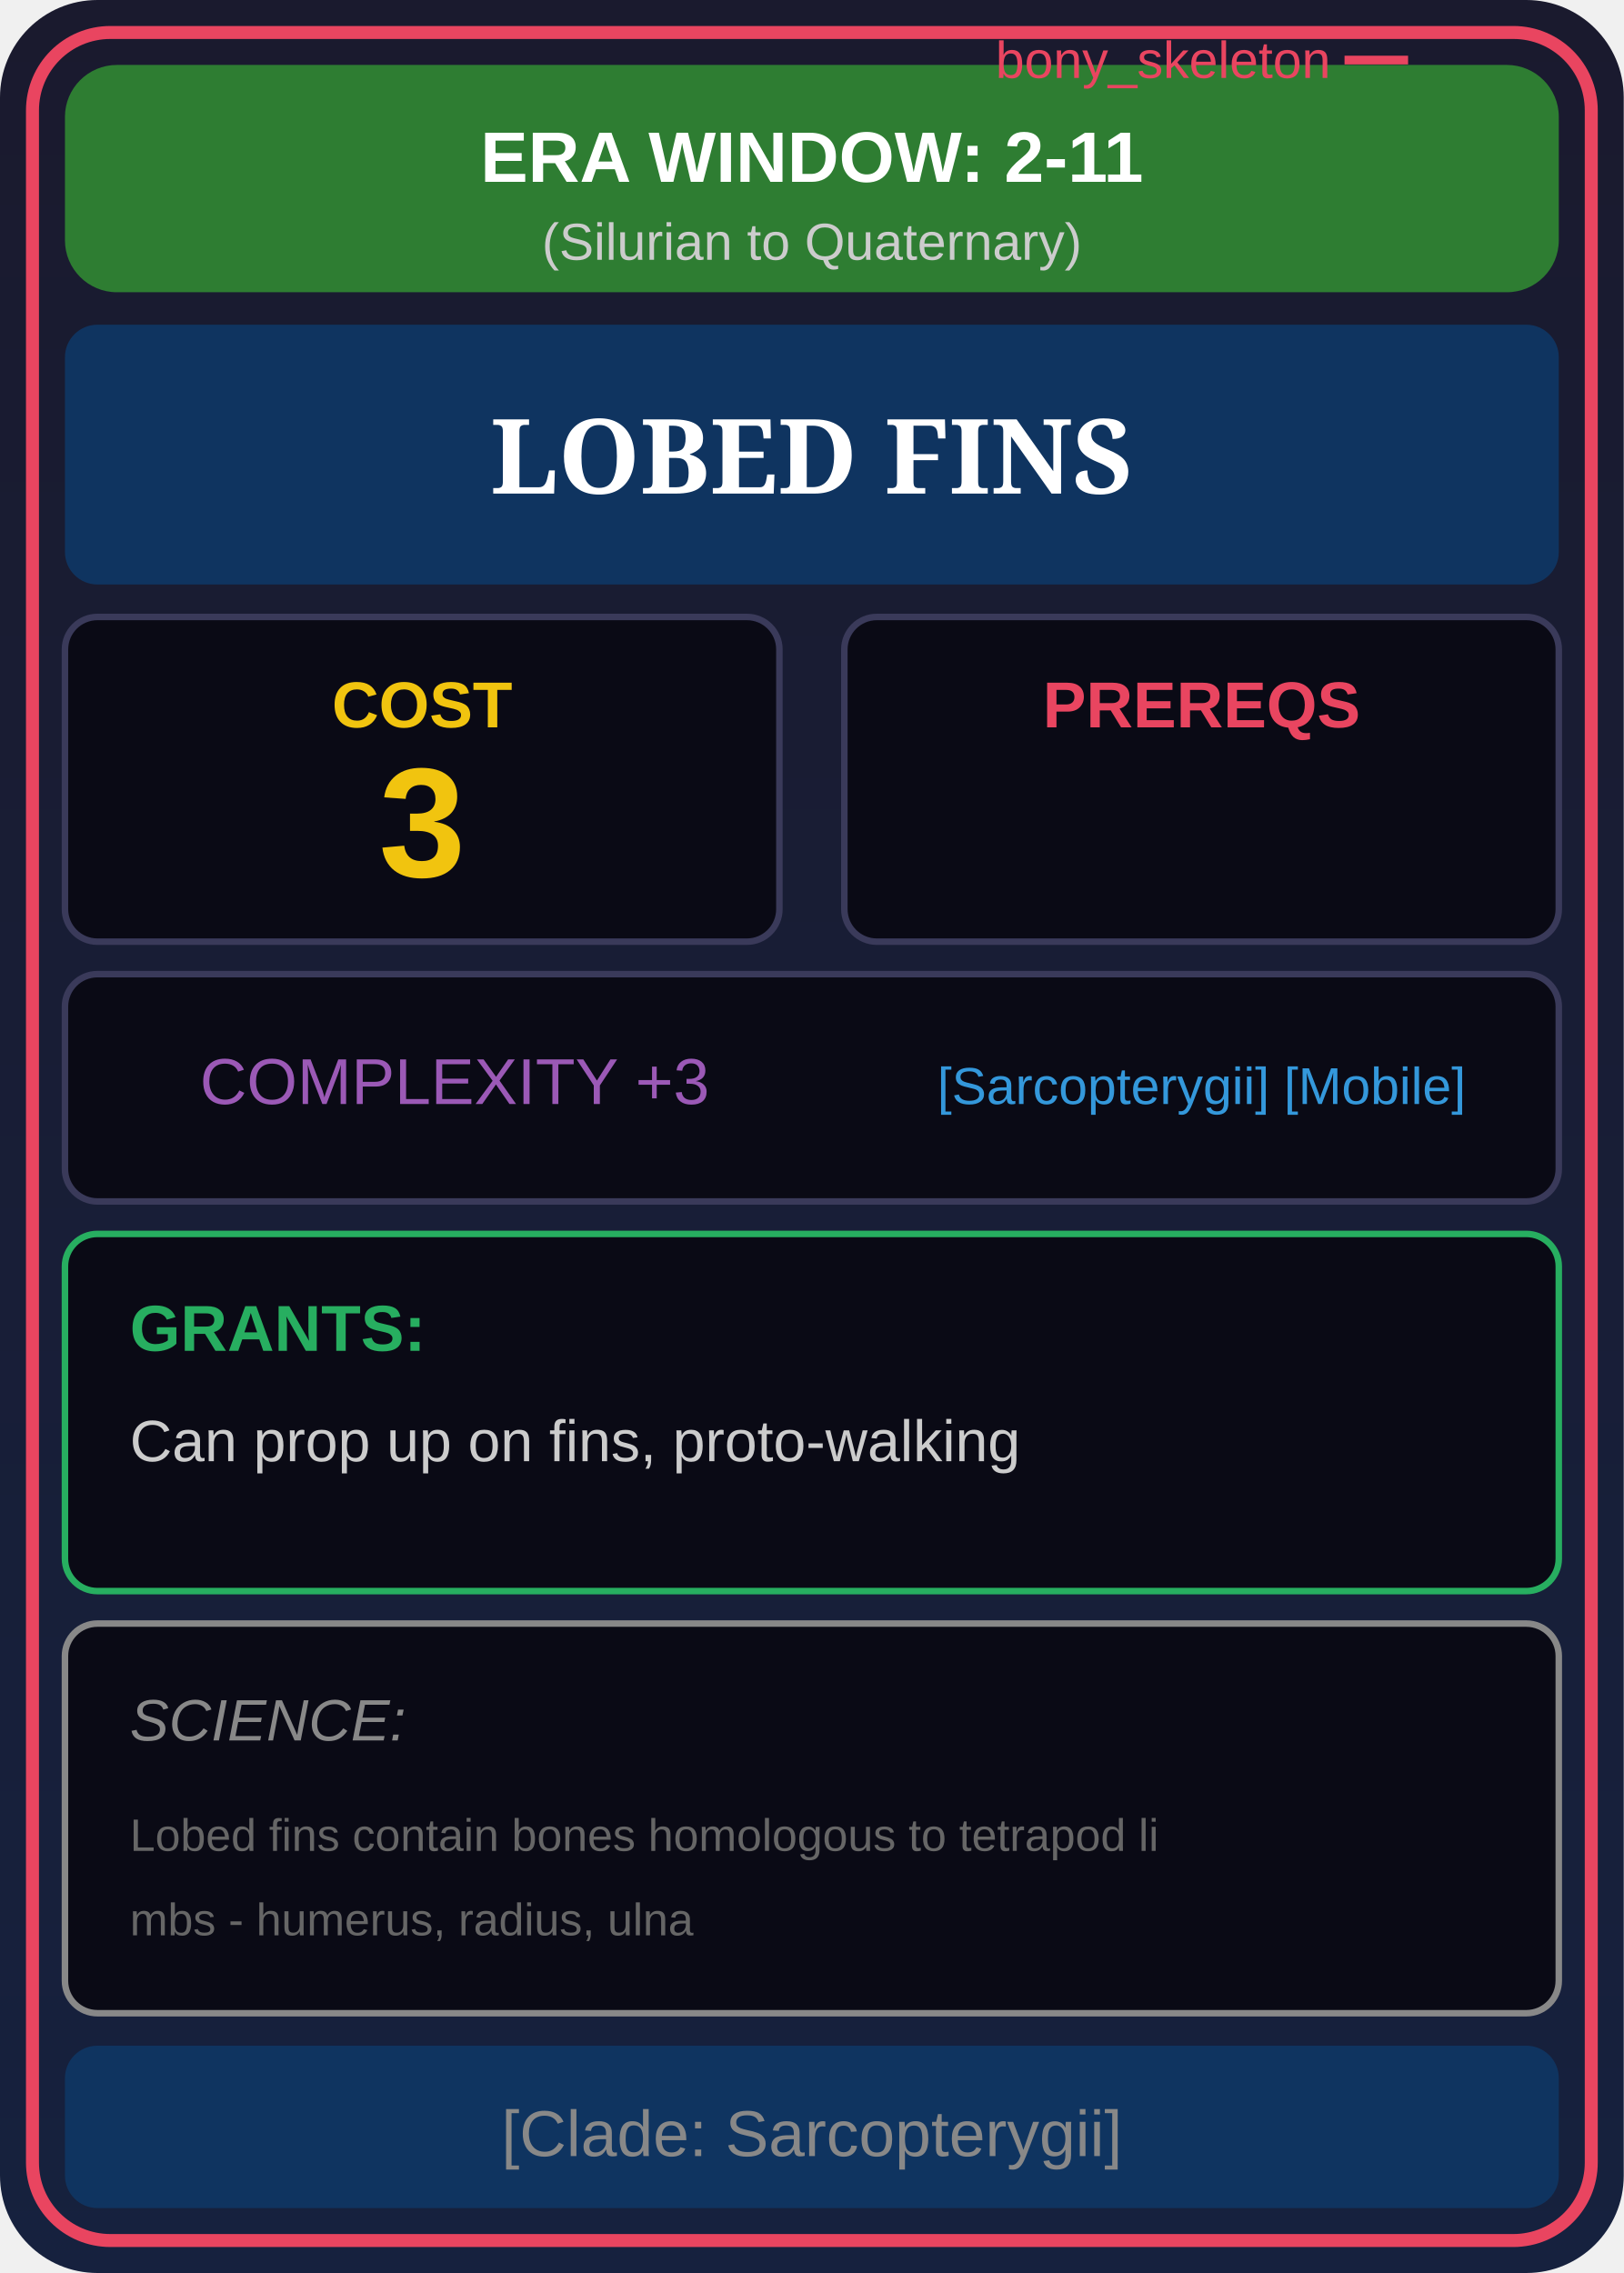
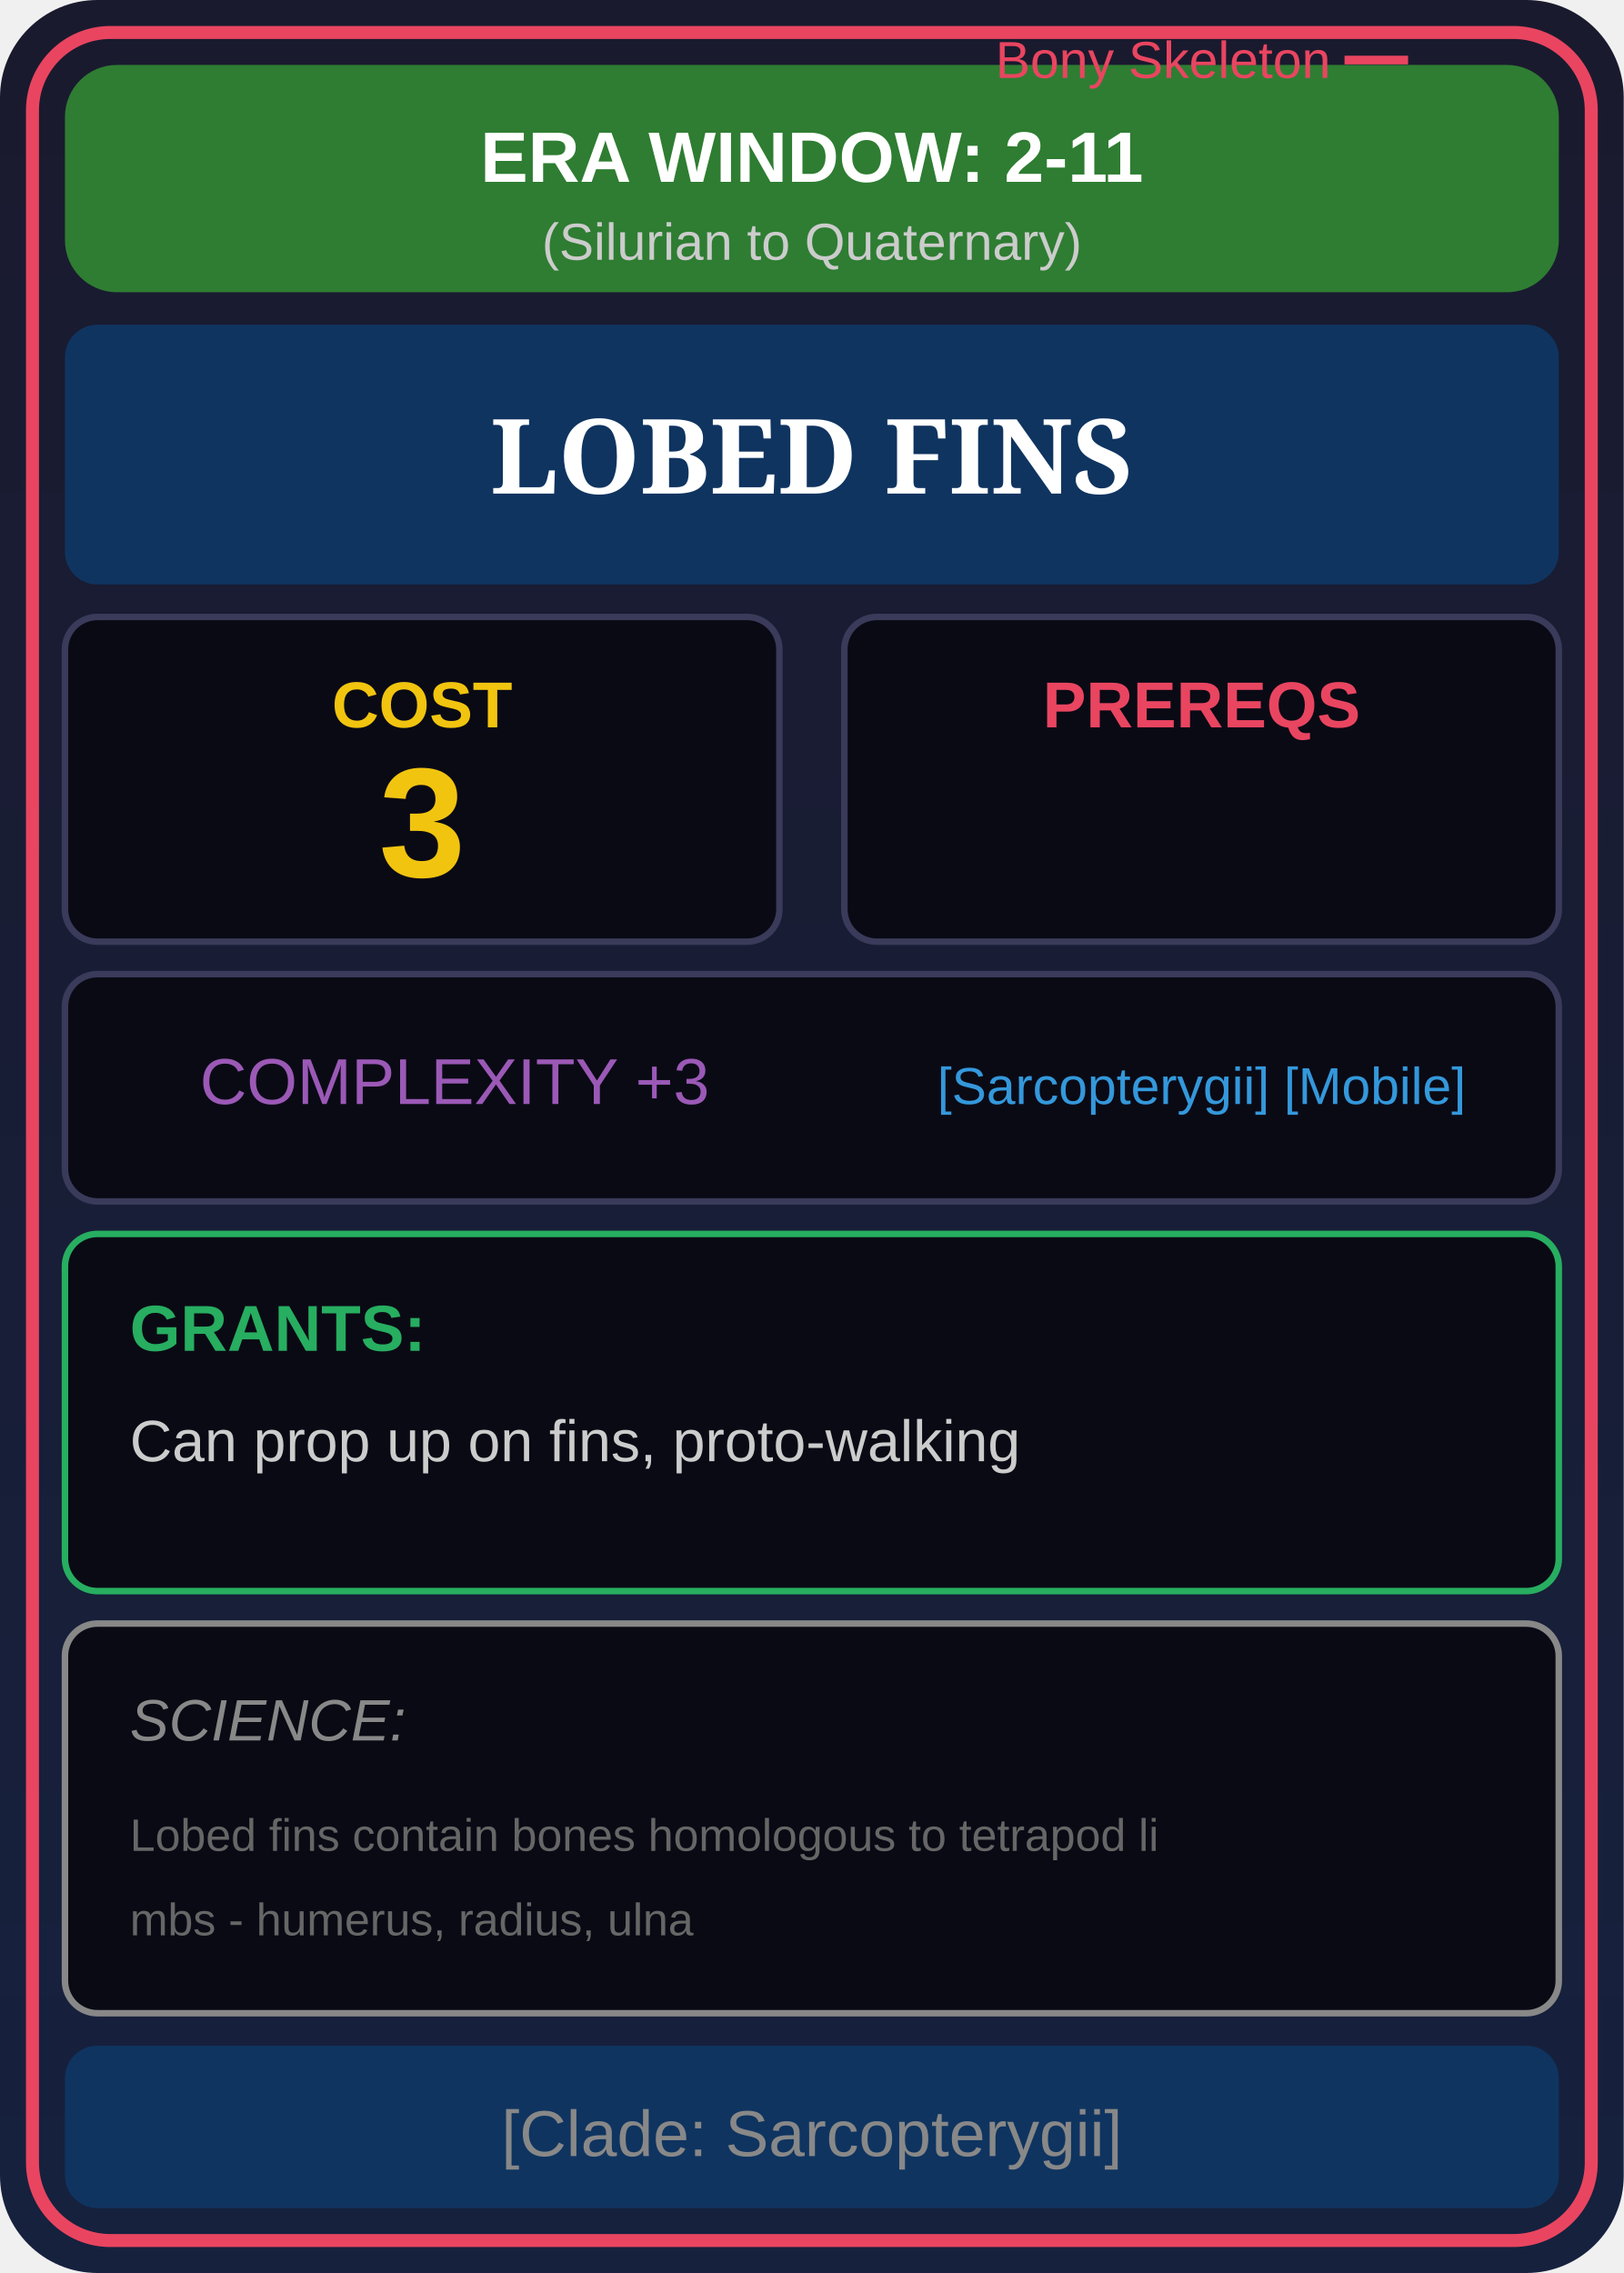
<svg xmlns="http://www.w3.org/2000/svg" viewBox="0 0 250 350" width="250" height="350">
  <defs>
    <linearGradient id="cardBg" x1="0%" y1="0%" x2="0%" y2="100%">
      <stop offset="0%" style="stop-color:#1a1a2e" />
      <stop offset="100%" style="stop-color:#16213e" />
    </linearGradient>
    <linearGradient id="eraGrad" x1="0%" y1="0%" x2="100%" y2="0%">
      <stop offset="0%" style="stop-color:#2e7d32" />
      <stop offset="100%" style="stop-color:#2e7d32" />
    </linearGradient>
  </defs>
  <rect width="250" height="350" fill="url(#cardBg)" rx="15" />
  <rect x="5" y="5" width="240" height="340" fill="none" stroke="#e94560" stroke-width="2" rx="12" />
  <rect x="10" y="10" width="230" height="35" fill="url(#eraGrad)" rx="8" />
  <text x="125" y="28" font-family="Arial" font-size="11" fill="#fff" text-anchor="middle" font-weight="bold">ERA WINDOW: 2-11</text>
  <text x="125" y="40" font-family="Arial" font-size="8" fill="#ccc" text-anchor="middle">(Silurian to Quaternary)</text>
  <rect x="10" y="50" width="230" height="40" fill="#0f3460" rx="5" />
  <text x="125" y="76" font-family="Georgia" font-size="16" fill="#fff" text-anchor="middle" font-weight="bold">LOBED FINS</text>
  <rect x="10" y="95" width="110" height="50" fill="#0a0a15" stroke="#3a3a5a" rx="5" />
  <text x="65" y="112" font-family="Arial" font-size="10" fill="#f1c40f" text-anchor="middle" font-weight="bold">COST</text>
  <text x="65" y="135" font-family="Arial" font-size="24" fill="#f1c40f" text-anchor="middle" font-weight="bold">3</text>
  <rect x="130" y="95" width="110" height="50" fill="#0a0a15" stroke="#3a3a5a" rx="5" />
  <text x="185" y="112" font-family="Arial" font-size="10" fill="#e94560" text-anchor="middle" font-weight="bold">PREREQS</text>
  <text font-family="Arial" font-size="8" text-anchor="middle">
-     <tspan x="185" dy="12" fill="#e94560">bony_skeleton ━━</tspan>
+     <tspan x="185" dy="12" fill="#e94560">Bony Skeleton ━━</tspan>
  </text>
  <rect x="10" y="150" width="230" height="35" fill="#0a0a15" stroke="#3a3a5a" rx="5" />
  <text x="70" y="170" font-family="Arial" font-size="10" fill="#9b59b6" text-anchor="middle">COMPLEXITY +3</text>
  <text x="185" y="170" font-family="Arial" font-size="8" fill="#3498db" text-anchor="middle">[Sarcopterygii] [Mobile]</text>
  <rect x="10" y="190" width="230" height="55" fill="#0a0a15" stroke="#27ae60" rx="5" />
  <text x="20" y="208" font-family="Arial" font-size="10" fill="#27ae60" font-weight="bold">GRANTS:</text>
  <text x="20" y="225" font-family="Arial" font-size="9" fill="#ccc">Can prop up on fins, proto-walking</text>
  <rect x="10" y="250" width="230" height="60" fill="#0a0a15" stroke="#888" rx="5" />
  <text x="20" y="268" font-family="Arial" font-size="9" fill="#888" font-style="italic">SCIENCE:</text>
  <text x="20" y="285" font-family="Arial" font-size="7" fill="#666">Lobed fins contain bones homologous to tetrapod li</text>
  <text x="20" y="298" font-family="Arial" font-size="7" fill="#666">mbs - humerus, radius, ulna</text>
  <rect x="10" y="315" width="230" height="25" fill="#0f3460" rx="5" />
  <text x="125" y="332" font-family="Arial" font-size="10" fill="#888" text-anchor="middle">[Clade: Sarcopterygii]</text>
</svg>
